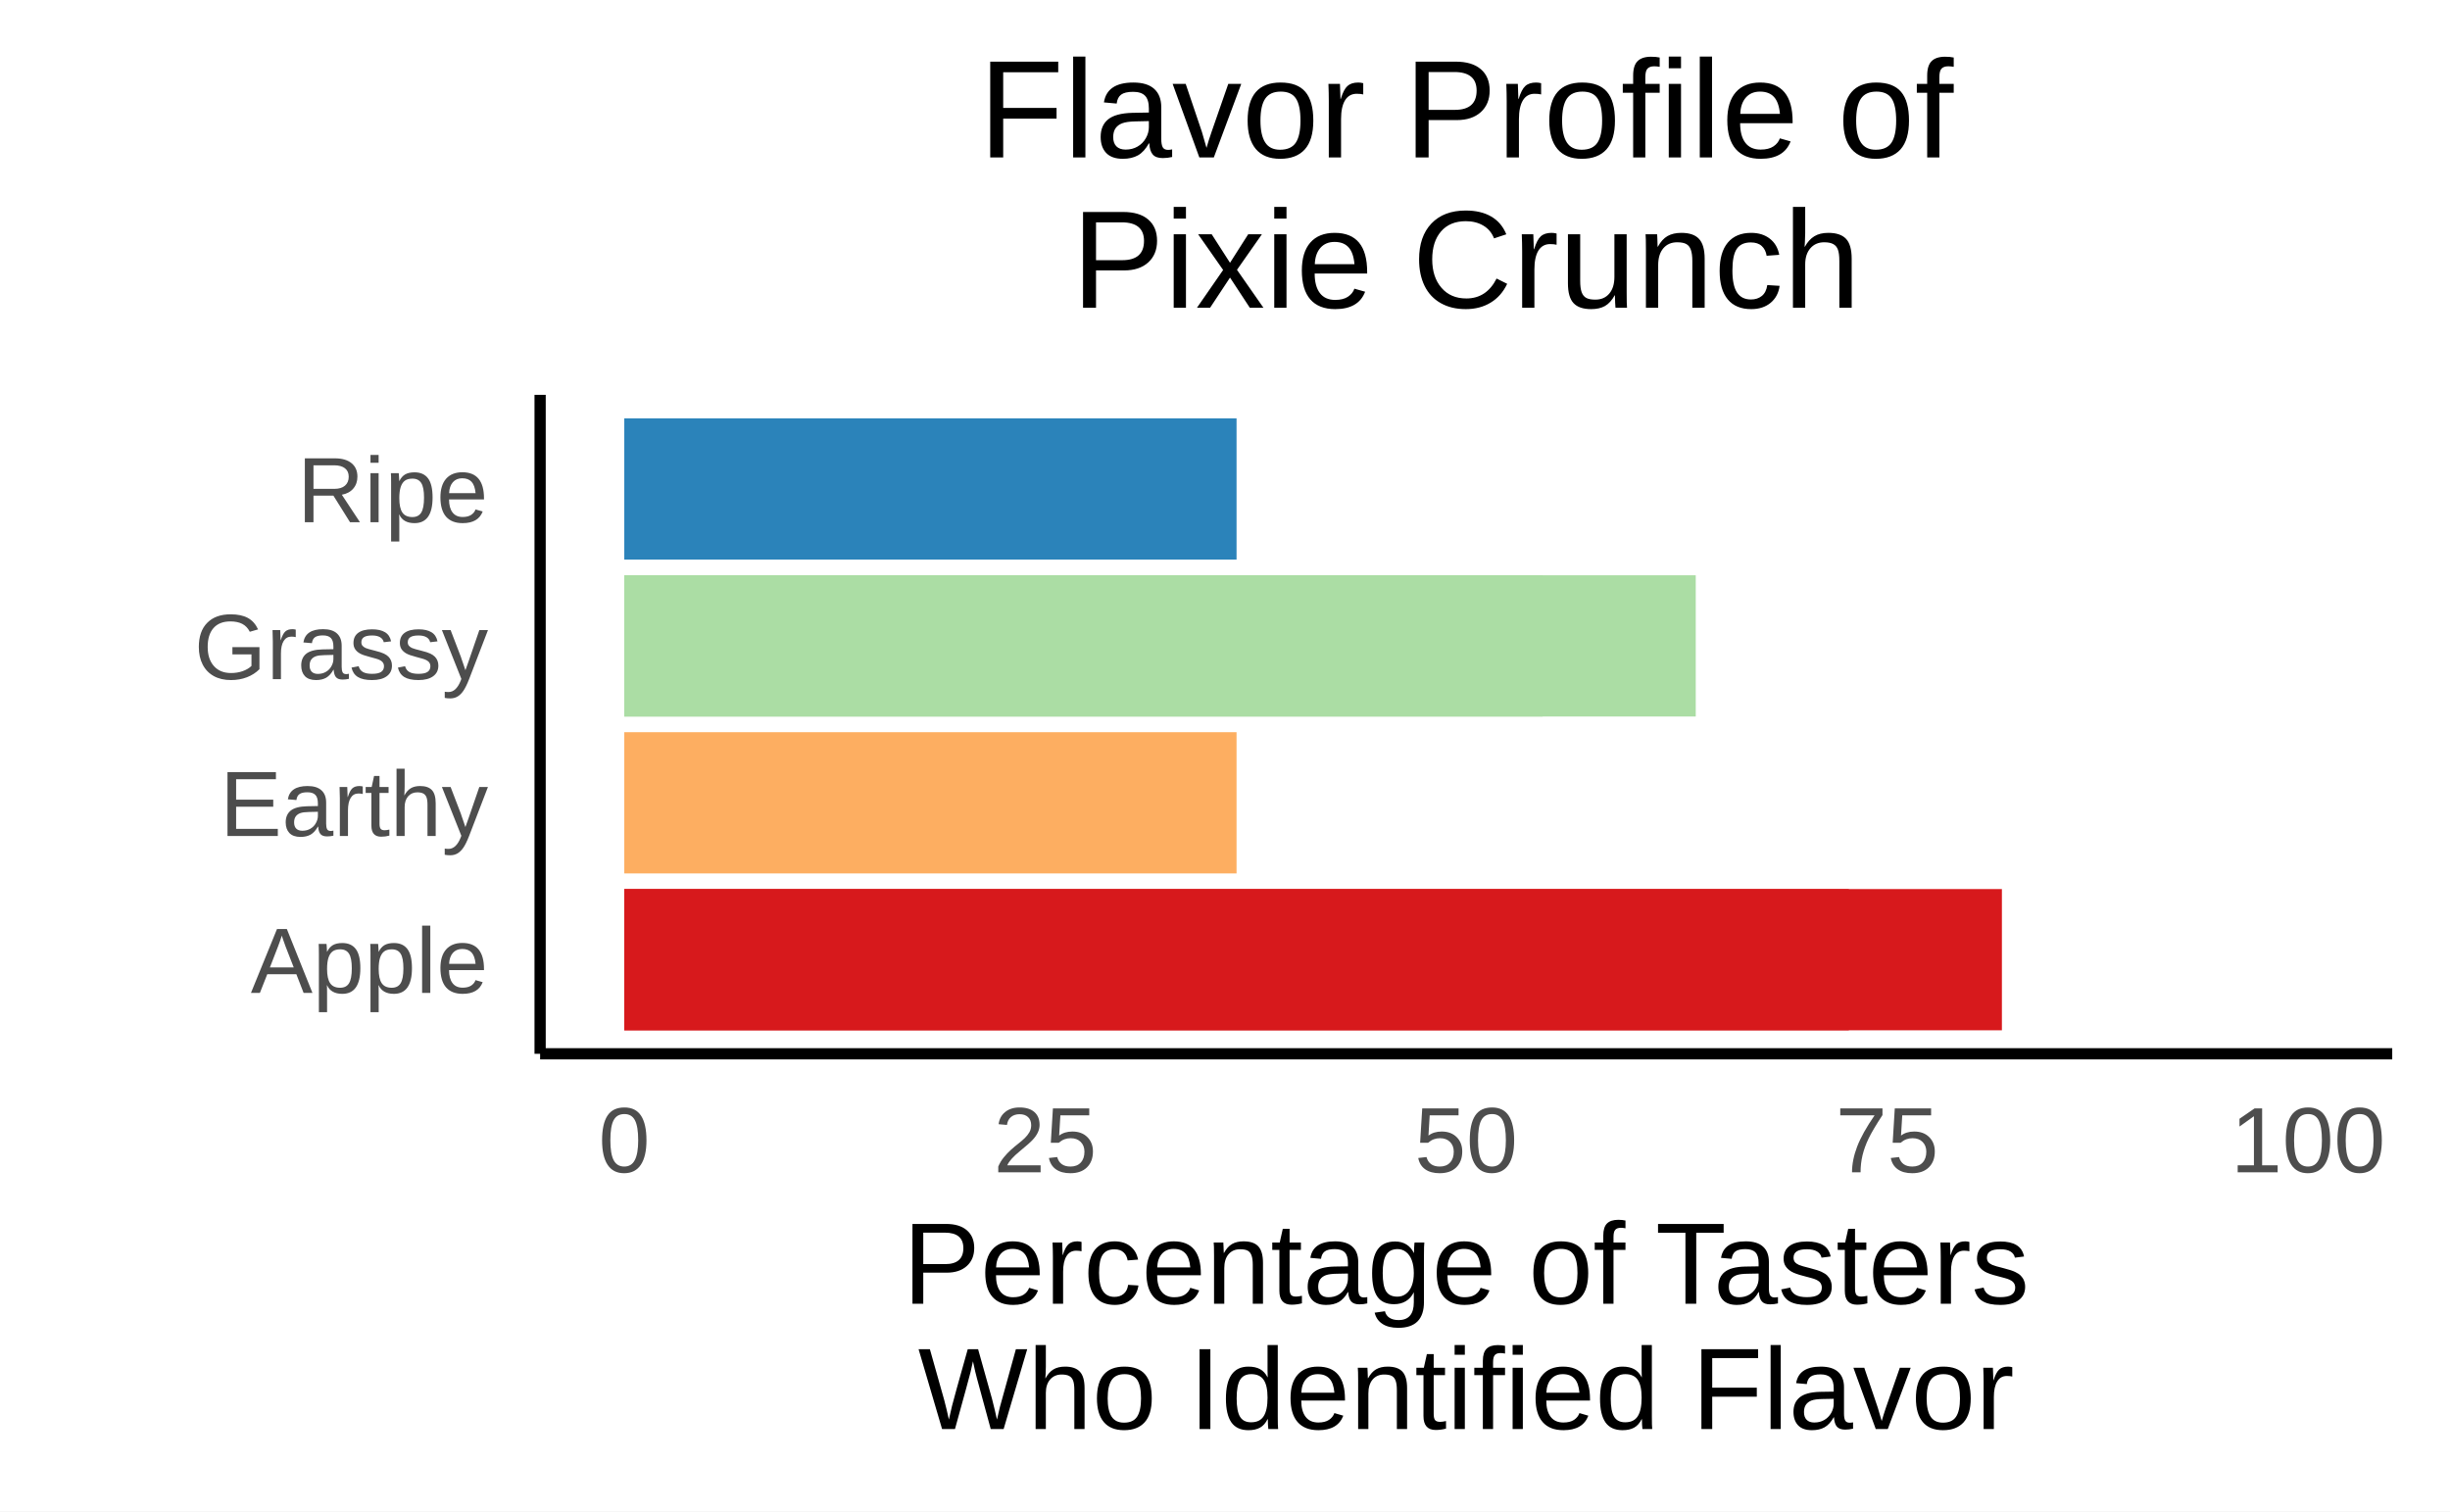
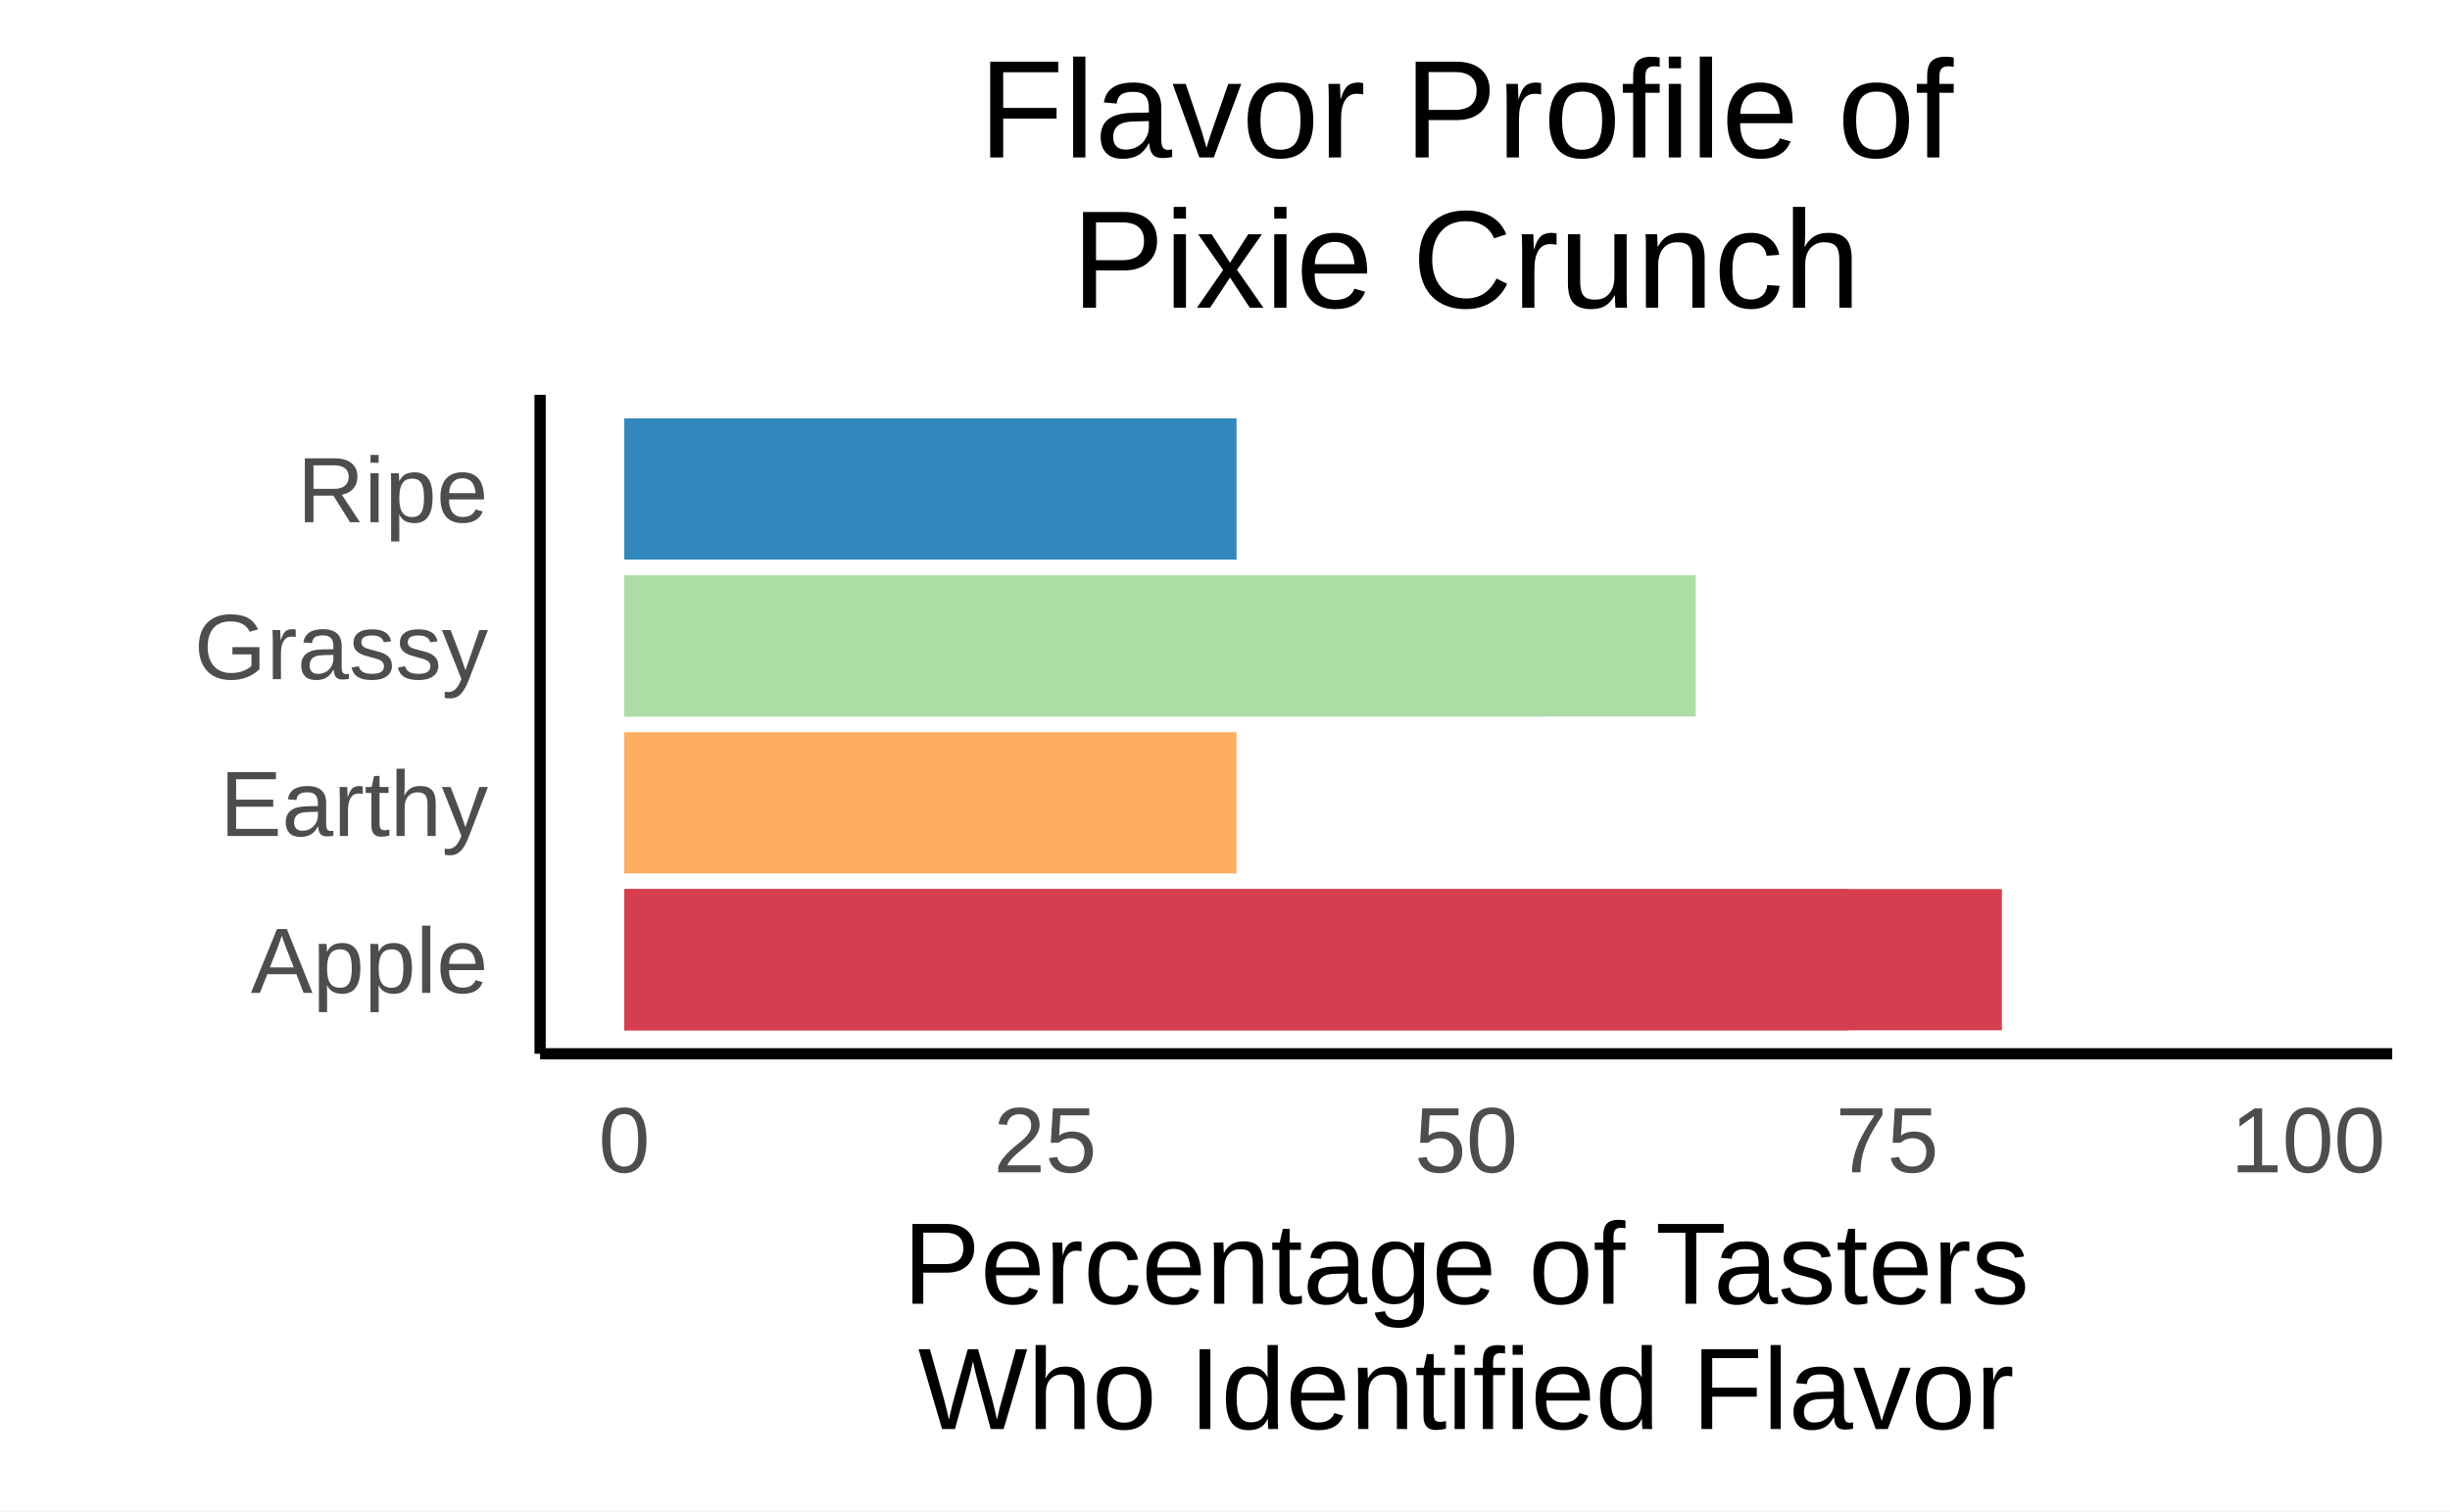
<svg xmlns="http://www.w3.org/2000/svg" class="svglite" width="528.00pt" height="325.71pt" viewBox="0 0 528.00 325.71">
  <defs>
    <style type="text/css">
    .svglite line, .svglite polyline, .svglite polygon, .svglite path, .svglite rect, .svglite circle {
      fill: none;
      stroke: #000000;
      stroke-linecap: round;
      stroke-linejoin: round;
      stroke-miterlimit: 10.00;
    }
    .svglite text {
      white-space: pre;
    }
  </style>
  </defs>
  <rect width="100%" height="100%" style="stroke: none; fill: #FFFFFF;" />
  <defs>
    <clipPath id="cpMC4wMHw1MjguMDB8MC4wMHwzMjUuNzE=">
      <rect x="0.00" y="0.00" width="528.00" height="325.71" />
    </clipPath>
  </defs>
  <g clip-path="url(#cpMC4wMHw1MjguMDB8MC4wMHwzMjUuNzE=)">
    <rect x="0.00" y="0.00" width="528.00" height="325.71" style="stroke-width: 2.42; stroke: #FFFFFF; fill: #FFFFFF;" />
  </g>
  <defs>
    <clipPath id="cpMTE2LjQwfDUxNS41NXw4NS4xMHwyMjcuMTM=">
      <rect x="116.40" y="85.10" width="399.15" height="142.03" />
    </clipPath>
  </defs>
  <g clip-path="url(#cpMTE2LjQwfDUxNS41NXw4NS4xMHwyMjcuMTM=)">
    <rect x="116.40" y="85.10" width="399.15" height="142.03" style="stroke-width: 2.42; stroke: none; fill: #FFFFFF;" />
-     <rect x="134.54" y="191.62" width="296.89" height="30.44" style="stroke-width: 1.07; stroke: none; stroke-linecap: butt; stroke-linejoin: miter; fill: #D7191C;" />
-     <rect x="134.54" y="191.62" width="263.90" height="30.44" style="stroke-width: 1.07; stroke: none; stroke-linecap: butt; stroke-linejoin: miter; fill: #D7191C;" />
+     <rect x="134.54" y="191.62" width="296.89" height="30.44" style="stroke-width: 1.07; stroke: none; stroke-linecap: butt; stroke-linejoin: miter; fill: #D53E4F;" />
+     <rect x="134.54" y="191.62" width="263.90" height="30.44" style="stroke-width: 1.07; stroke: none; stroke-linecap: butt; stroke-linejoin: miter; fill: #D53E4F;" />
    <rect x="134.54" y="123.99" width="230.91" height="30.44" style="stroke-width: 1.07; stroke: none; stroke-linecap: butt; stroke-linejoin: miter; fill: #ABDDA4;" />
    <rect x="134.54" y="123.99" width="197.93" height="30.44" style="stroke-width: 1.07; stroke: none; stroke-linecap: butt; stroke-linejoin: miter; fill: #ABDDA4;" />
-     <rect x="134.54" y="90.17" width="131.95" height="30.44" style="stroke-width: 1.07; stroke: none; stroke-linecap: butt; stroke-linejoin: miter; fill: #2B83BA;" />
+     <rect x="134.54" y="90.17" width="131.95" height="30.44" style="stroke-width: 1.07; stroke: none; stroke-linecap: butt; stroke-linejoin: miter; fill: #3288BD;" />
    <rect x="134.54" y="157.81" width="131.95" height="30.44" style="stroke-width: 1.07; stroke: none; stroke-linecap: butt; stroke-linejoin: miter; fill: #FDAE61;" />
  </g>
  <g clip-path="url(#cpMC4wMHw1MjguMDB8MC4wMHwzMjUuNzE=)">
    <polyline points="116.40,227.13 116.40,85.10 " style="stroke-width: 2.42; stroke-linecap: butt;" />
    <text x="105.19" y="214.00" text-anchor="end" style="font-size: 20.00px;fill: #4D4D4D; font-family: &quot;Arial&quot;;" textLength="51.16px" lengthAdjust="spacingAndGlyphs">Apple</text>
    <text x="105.19" y="180.18" text-anchor="end" style="font-size: 20.00px;fill: #4D4D4D; font-family: &quot;Arial&quot;;" textLength="57.81px" lengthAdjust="spacingAndGlyphs">Earthy</text>
    <text x="105.19" y="146.37" text-anchor="end" style="font-size: 20.00px;fill: #4D4D4D; font-family: &quot;Arial&quot;;" textLength="63.35px" lengthAdjust="spacingAndGlyphs">Grassy</text>
    <text x="105.19" y="112.55" text-anchor="end" style="font-size: 20.00px;fill: #4D4D4D; font-family: &quot;Arial&quot;;" textLength="41.13px" lengthAdjust="spacingAndGlyphs">Ripe</text>
    <polyline points="116.40,227.13 515.55,227.13 " style="stroke-width: 2.42; stroke-linecap: butt;" />
    <text x="134.54" y="252.66" text-anchor="middle" style="font-size: 20.00px;fill: #4D4D4D; font-family: &quot;Arial&quot;;" textLength="11.12px" lengthAdjust="spacingAndGlyphs">0</text>
    <text x="225.26" y="252.66" text-anchor="middle" style="font-size: 20.00px;fill: #4D4D4D; font-family: &quot;Arial&quot;;" textLength="22.25px" lengthAdjust="spacingAndGlyphs">25</text>
    <text x="315.97" y="252.66" text-anchor="middle" style="font-size: 20.00px;fill: #4D4D4D; font-family: &quot;Arial&quot;;" textLength="22.25px" lengthAdjust="spacingAndGlyphs">50</text>
    <text x="406.69" y="252.66" text-anchor="middle" style="font-size: 20.00px;fill: #4D4D4D; font-family: &quot;Arial&quot;;" textLength="22.25px" lengthAdjust="spacingAndGlyphs">75</text>
    <text x="497.40" y="252.66" text-anchor="middle" style="font-size: 20.00px;fill: #4D4D4D; font-family: &quot;Arial&quot;;" textLength="33.37px" lengthAdjust="spacingAndGlyphs">100</text>
    <text x="315.97" y="281.00" text-anchor="middle" style="font-size: 25.00px; font-family: &quot;Arial&quot;;" textLength="242.73px" lengthAdjust="spacingAndGlyphs">Percentage of Tasters</text>
    <text x="315.97" y="308.00" text-anchor="middle" style="font-size: 25.00px; font-family: &quot;Arial&quot;;" textLength="236.21px" lengthAdjust="spacingAndGlyphs">Who Identified Flavor</text>
    <text x="315.97" y="33.93" text-anchor="middle" style="font-size: 30.00px; font-family: &quot;Arial&quot;;" textLength="210.09px" lengthAdjust="spacingAndGlyphs">Flavor Profile of</text>
    <text x="315.97" y="66.33" text-anchor="middle" style="font-size: 30.00px; font-family: &quot;Arial&quot;;" textLength="170.08px" lengthAdjust="spacingAndGlyphs">Pixie Crunch</text>
  </g>
</svg>
